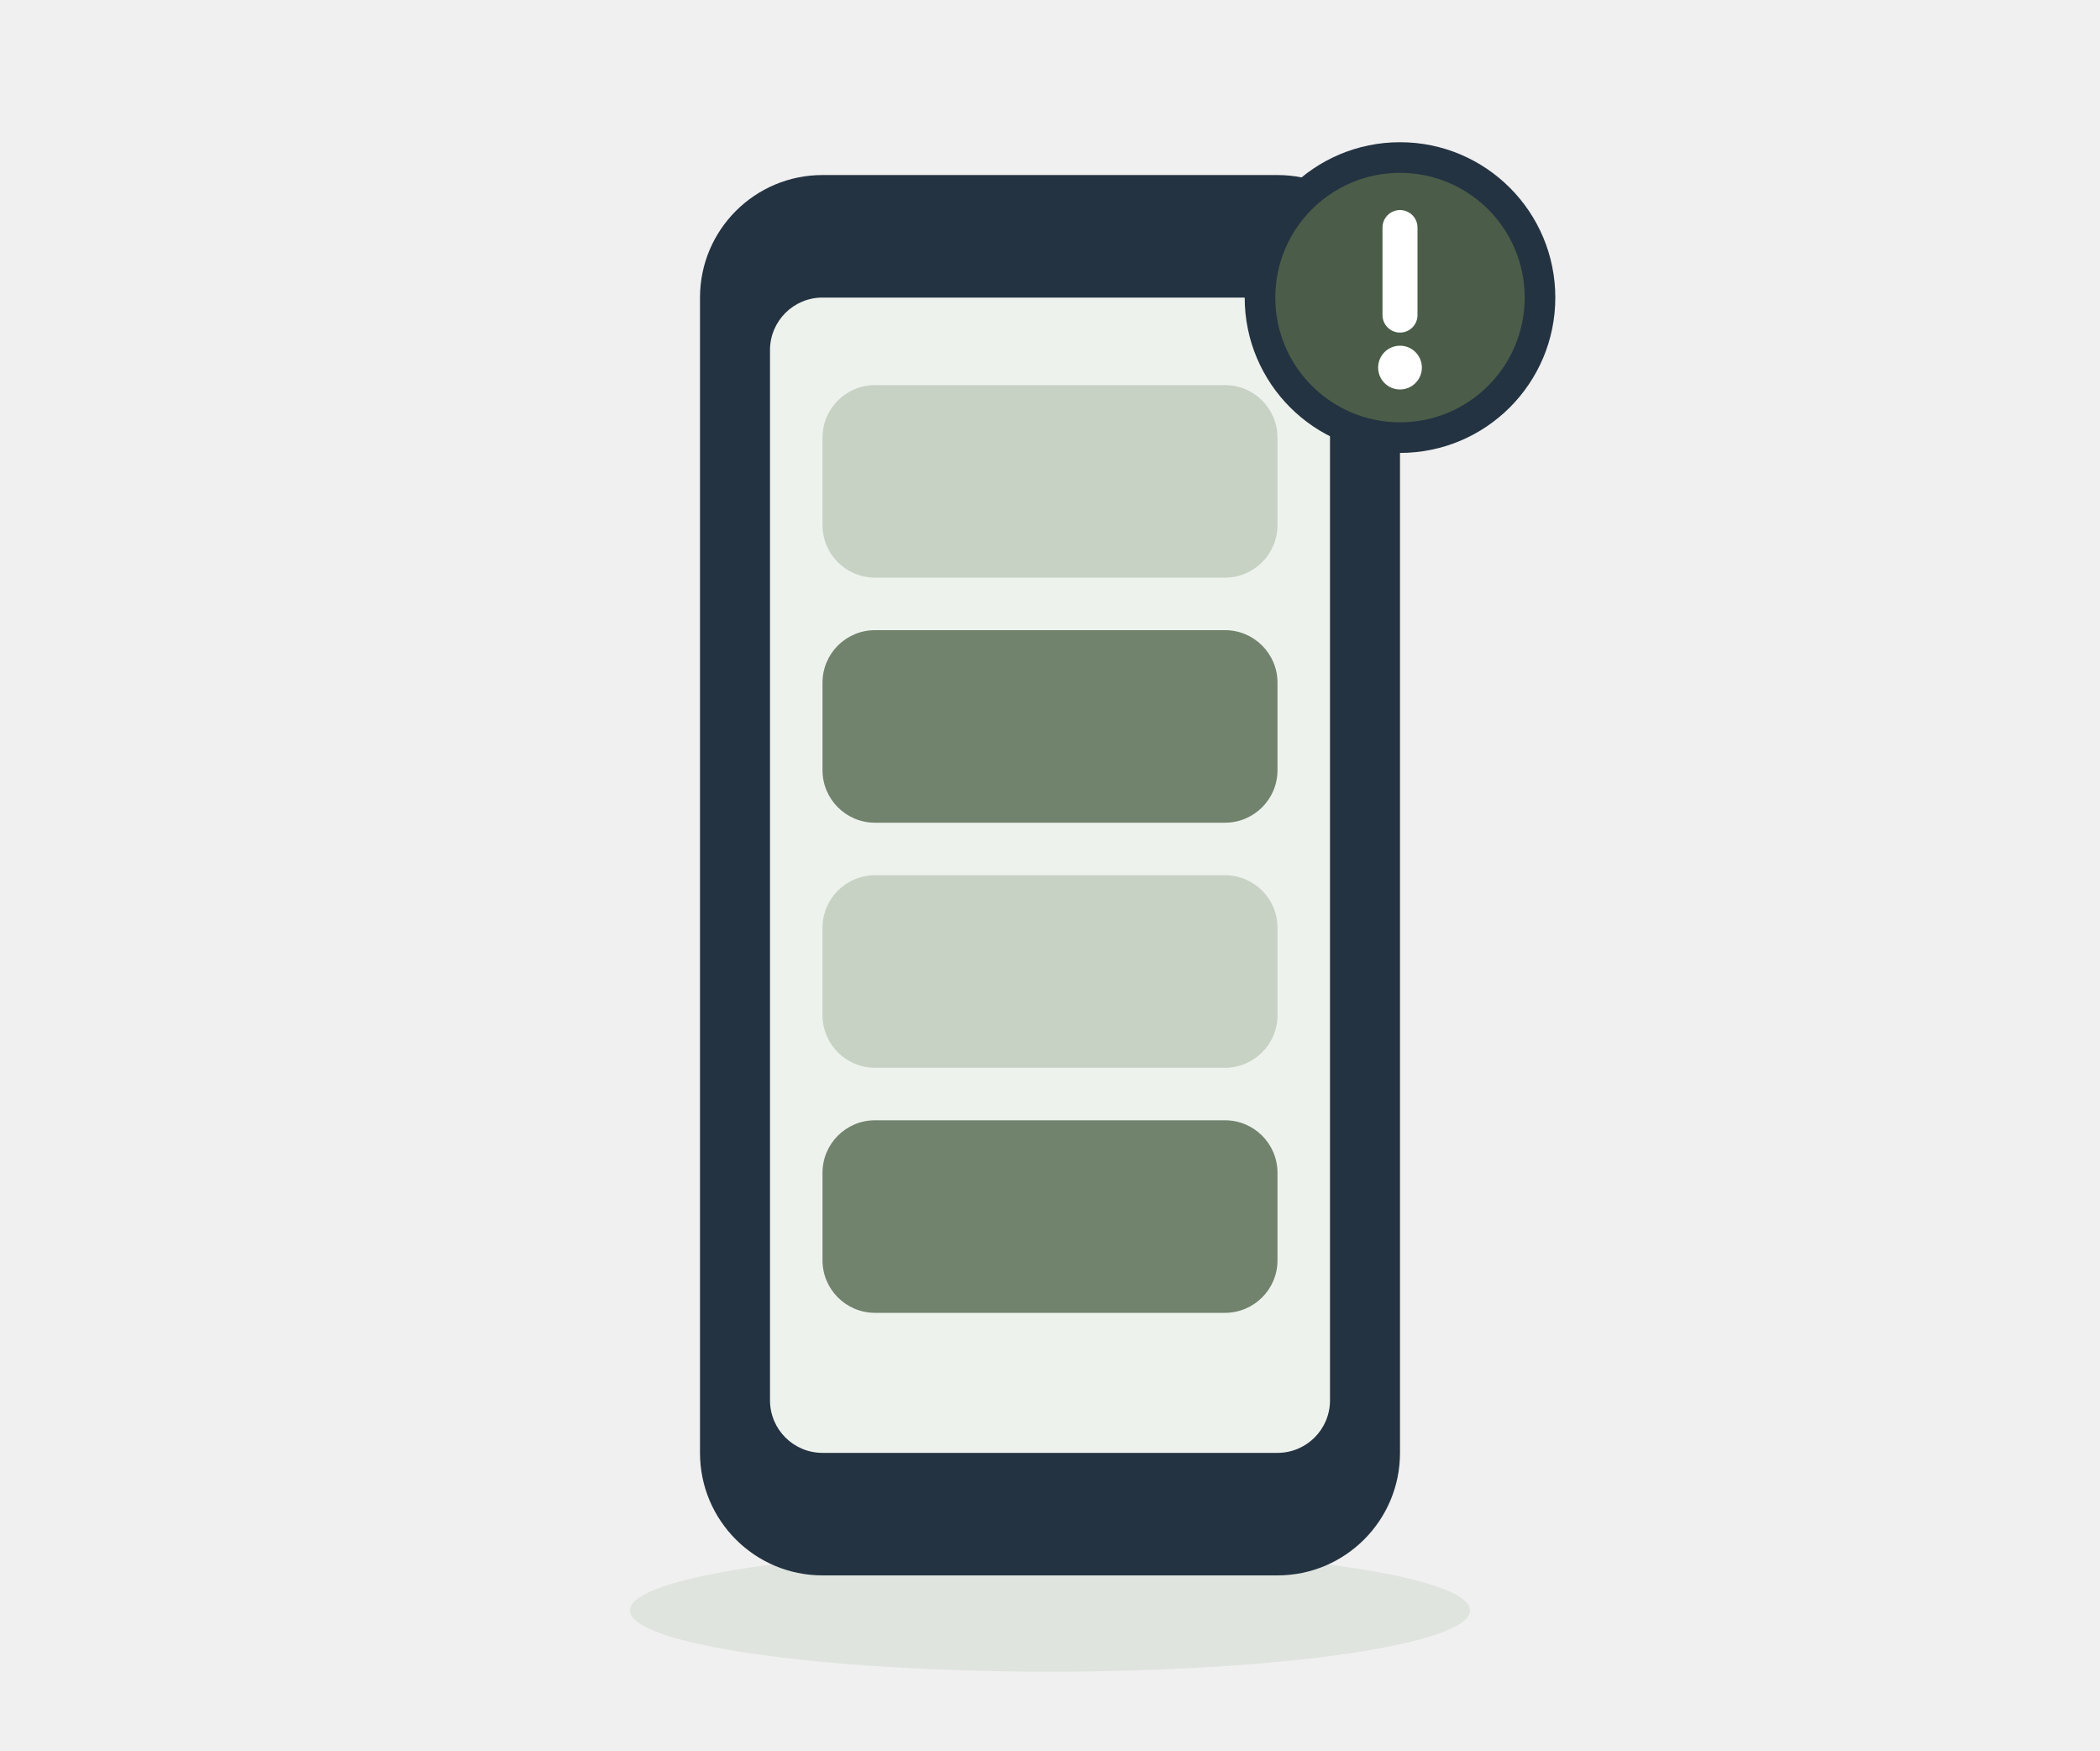
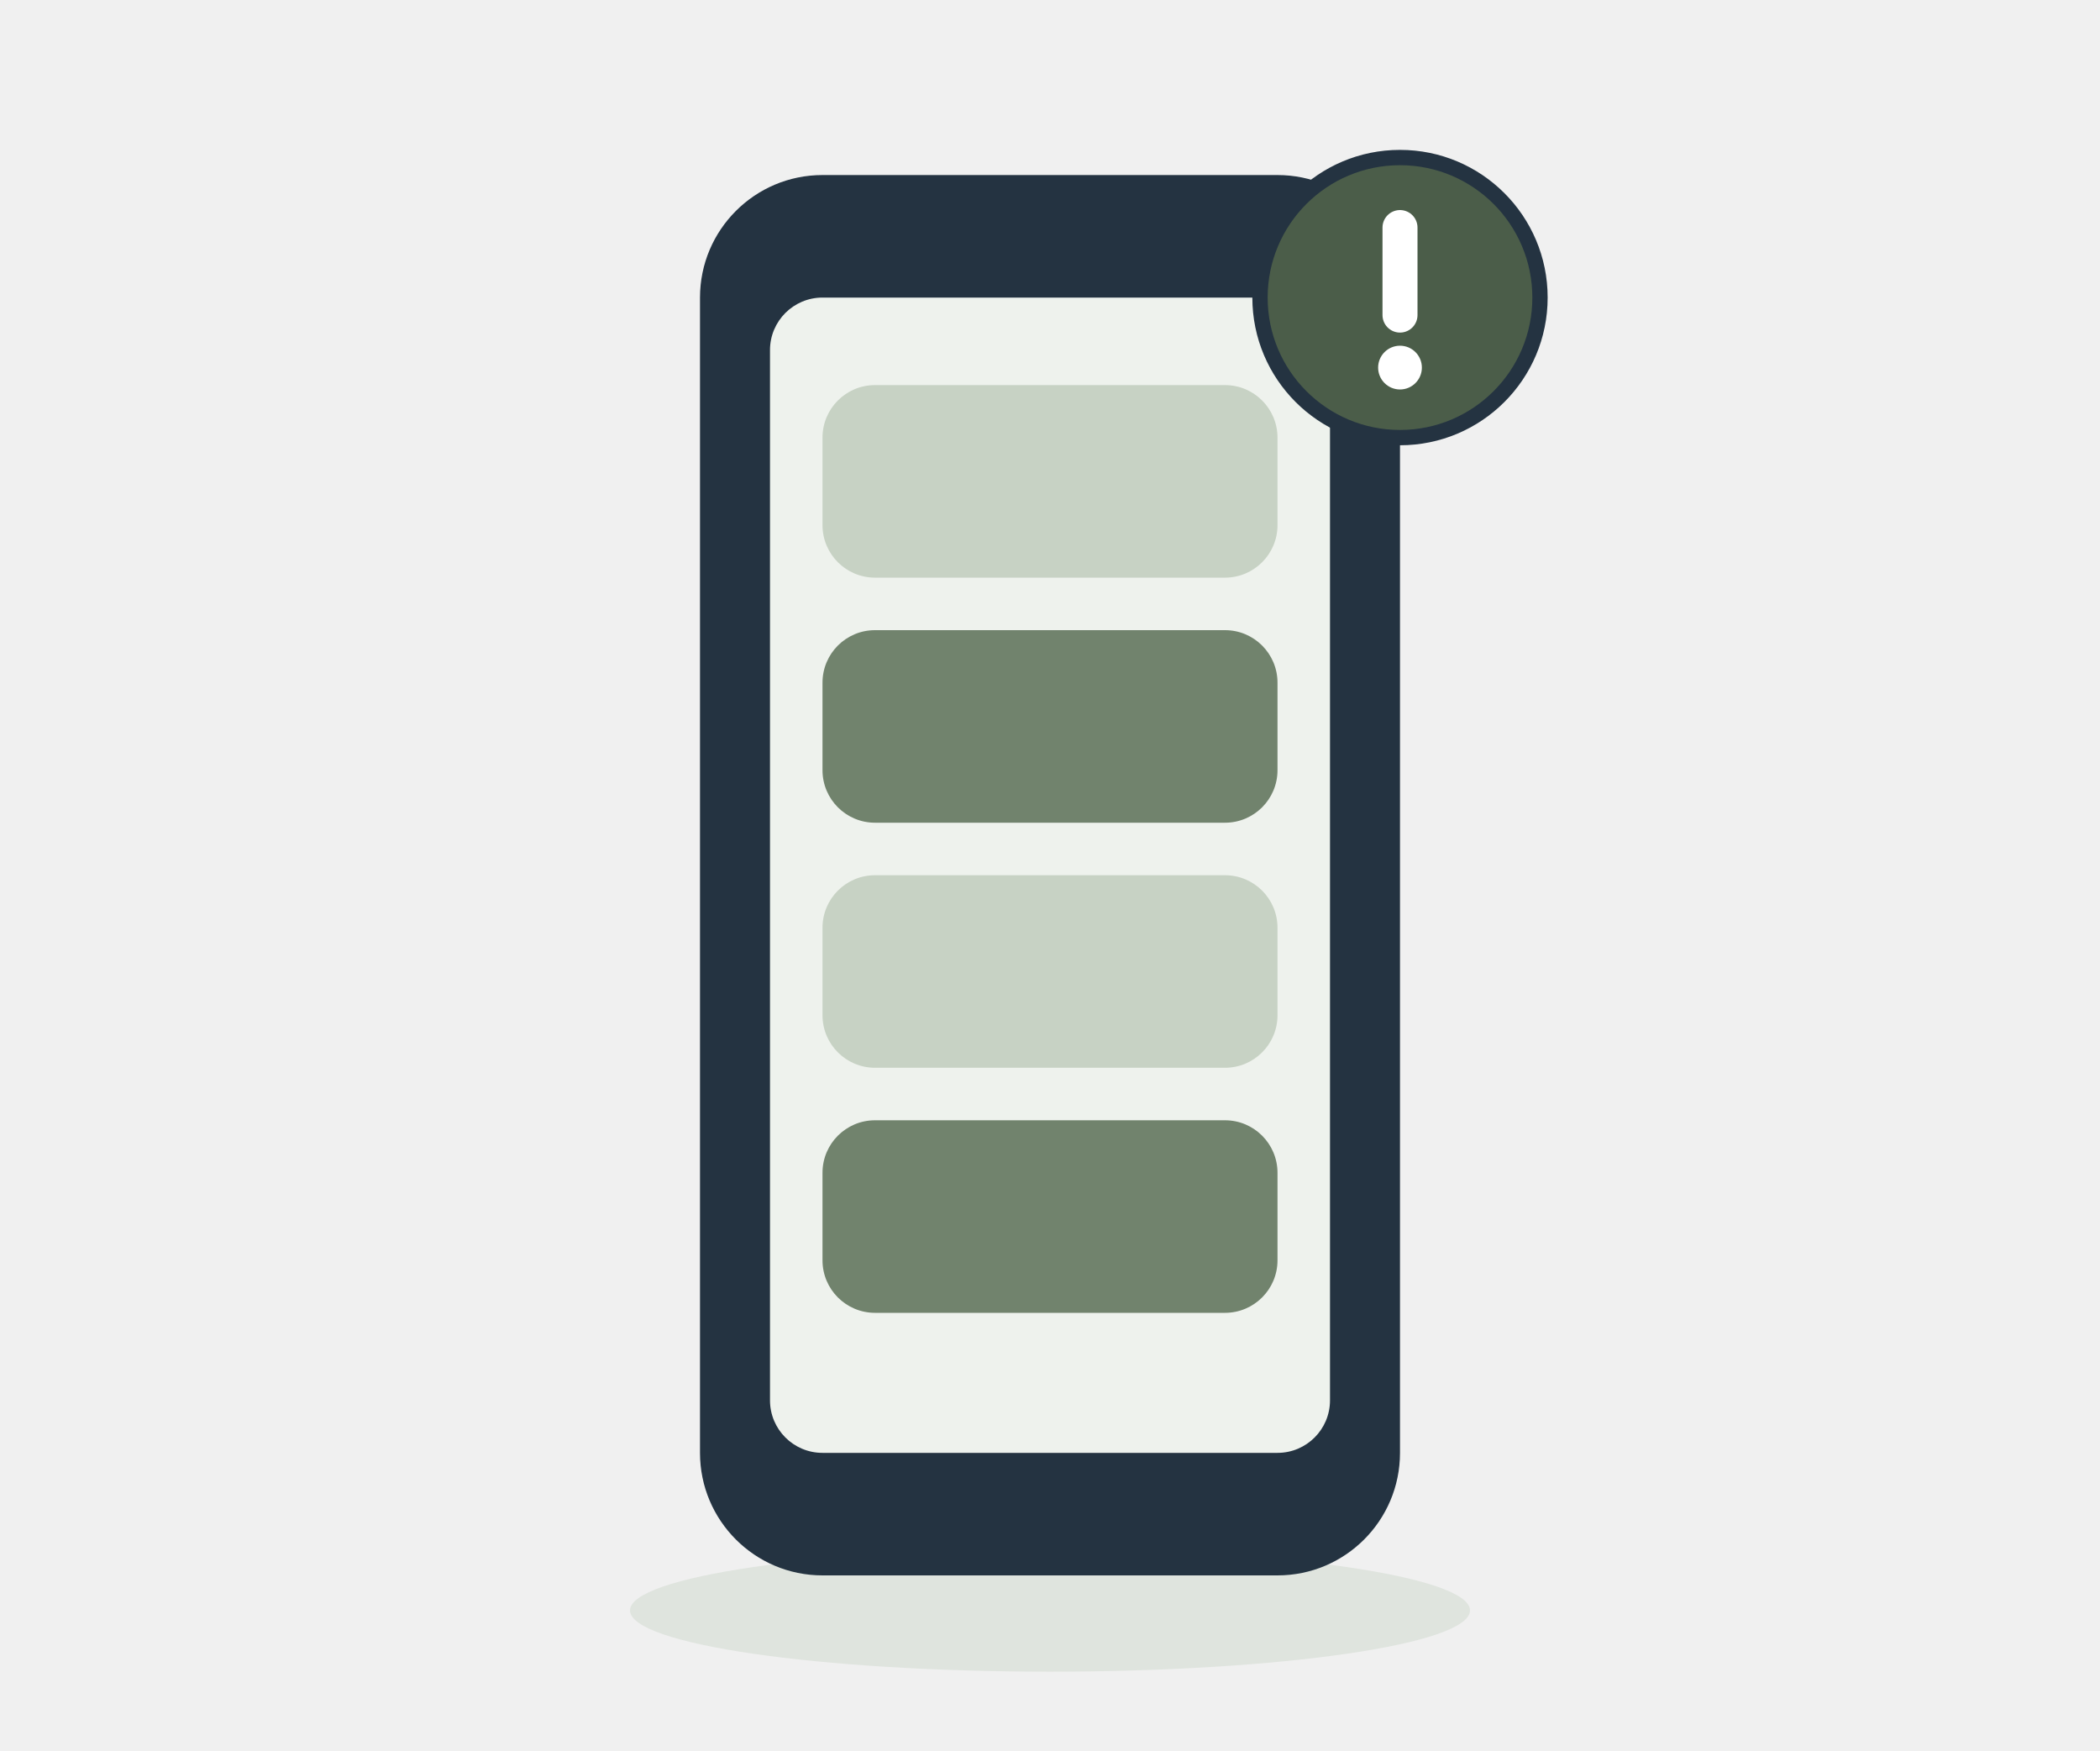
<svg xmlns="http://www.w3.org/2000/svg" viewBox="0 0 240 200" width="240" height="200">
  <ellipse cx="120" cy="184" rx="48" ry="7" fill="#DFE4DE" />
  <rect x="80" y="20" width="80" height="160" rx="14" fill="#243341" />
  <rect x="88" y="34" width="64" height="132" rx="6" fill="#EEF2ED" />
  <rect x="94" y="44" width="52" height="22" rx="6" fill="#C7D2C4" />
  <rect x="94" y="72" width="52" height="22" rx="6" fill="#71836D" />
  <rect x="94" y="100" width="52" height="22" rx="6" fill="#C7D2C4" />
  <rect x="94" y="128" width="52" height="22" rx="6" fill="#71836D" />
-   <circle cx="160" cy="34" r="16" fill="#4B5D49" stroke="#243341" stroke-width="3.5" stroke-linejoin="round" />
+   <circle cx="160" cy="34" r="16" fill="#4B5D49" stroke="#243341" stroke-width="1.75" stroke-linejoin="round" />
  <path d="M160 26 v10" stroke="#fff" stroke-width="4" stroke-linecap="round" />
  <circle cx="160" cy="42" r="2.5" fill="#fff" />
</svg>
